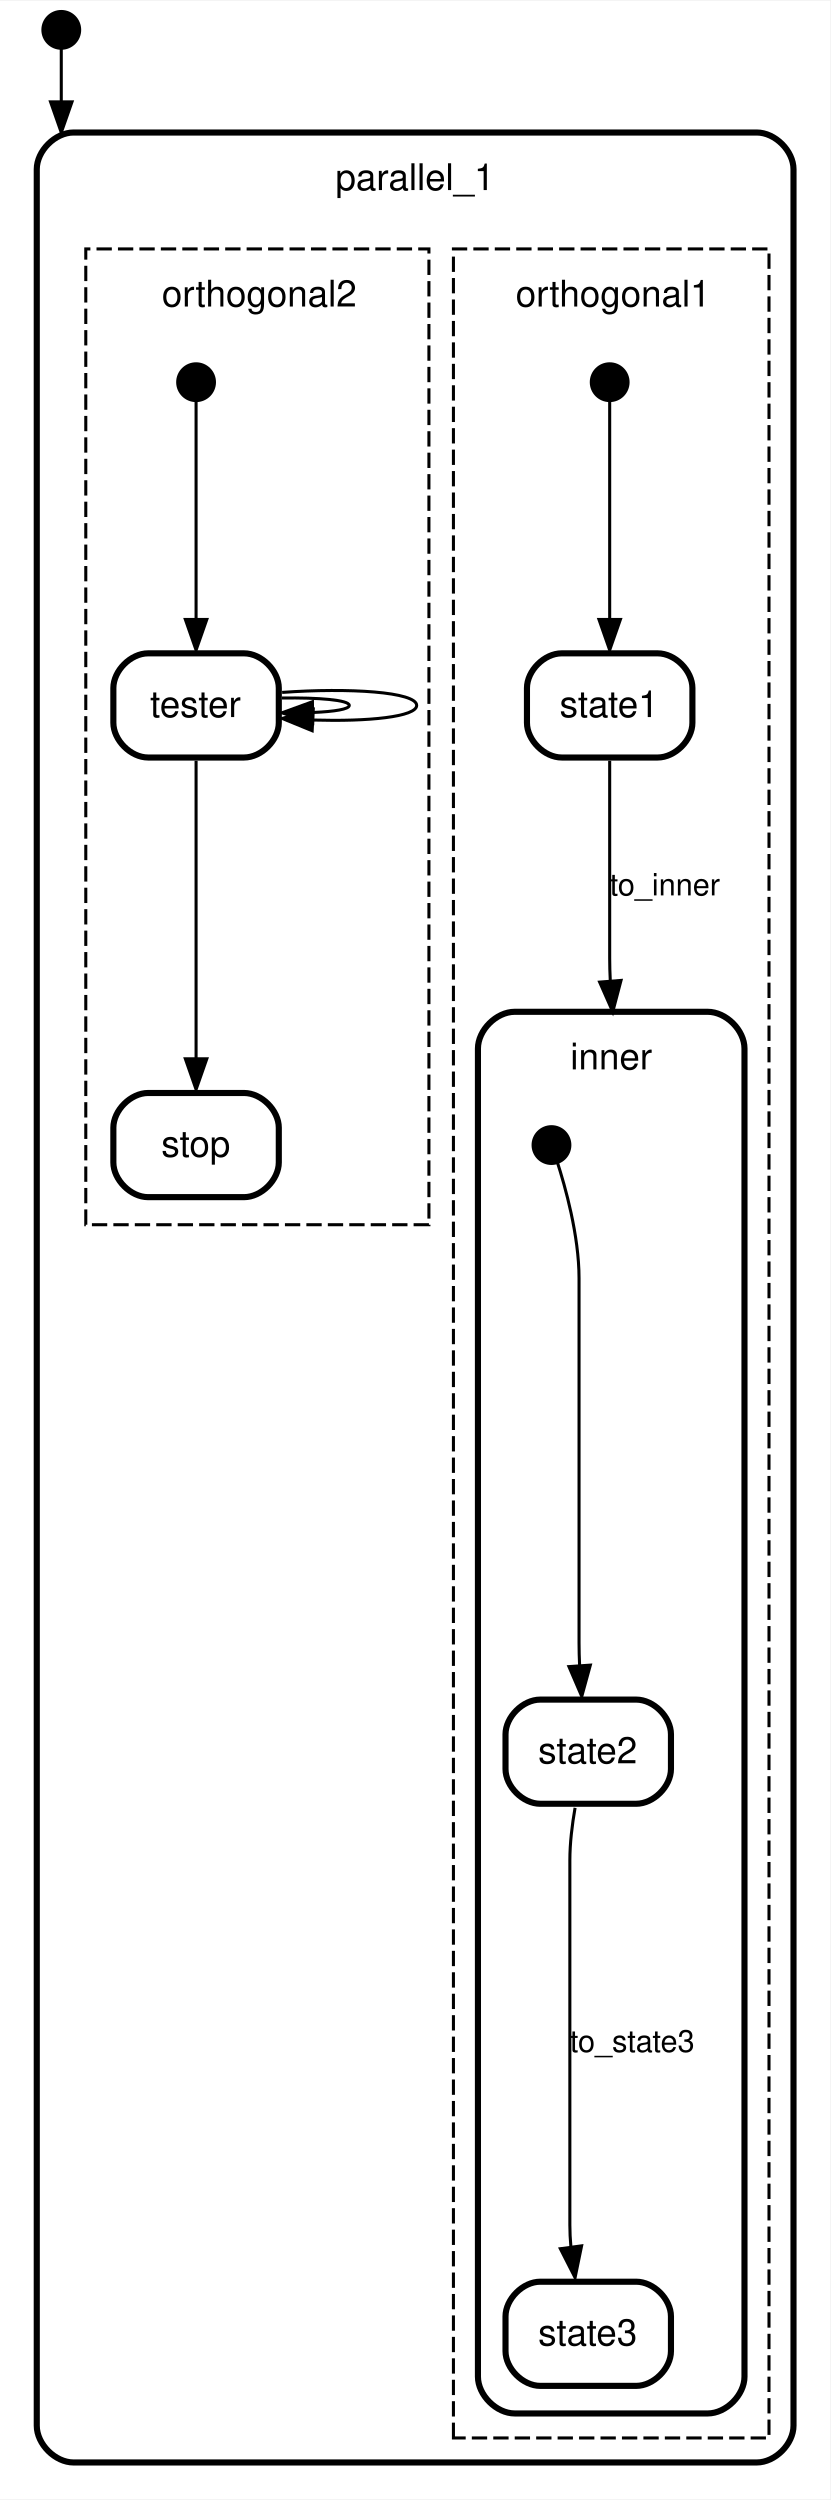
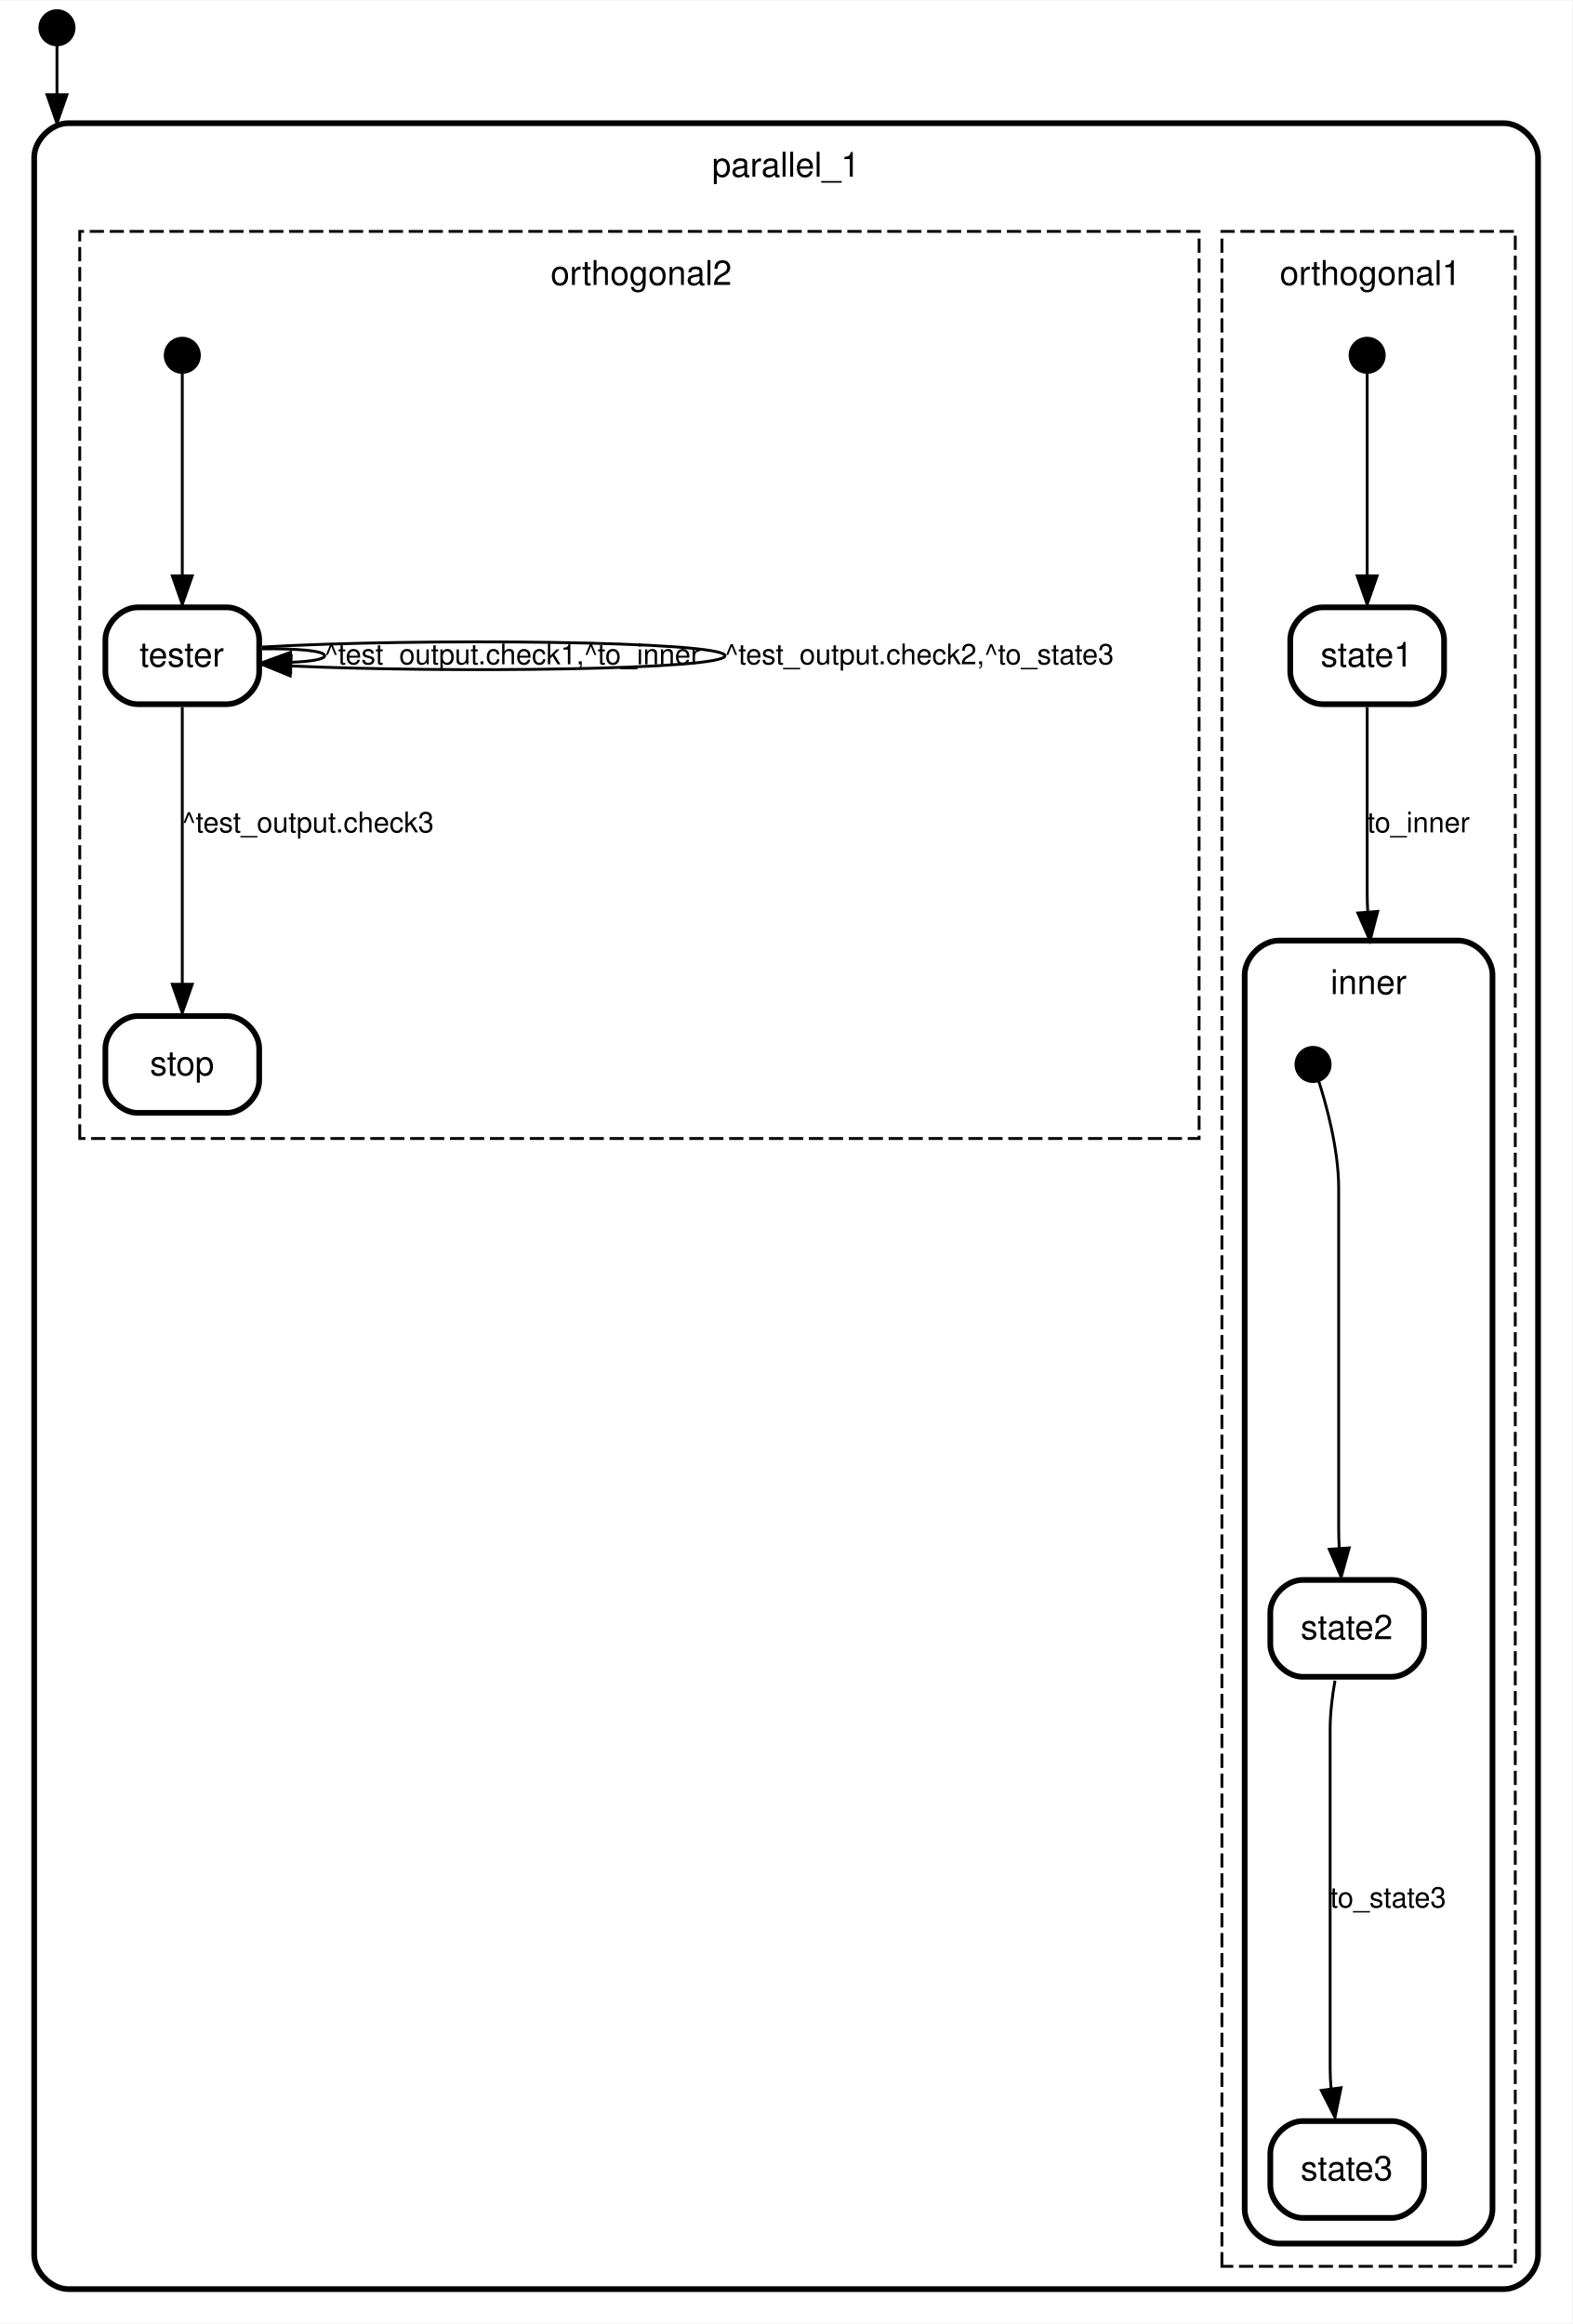
- <svg xmlns="http://www.w3.org/2000/svg" width="271pt" height="816pt" viewBox="0.00 0.00 271.00 815.50">
+ <svg xmlns="http://www.w3.org/2000/svg" width="552pt" height="816pt" viewBox="0.00 0.00 552.00 815.50">
  <g id="graph0" class="graph" transform="scale(1 1) rotate(0) translate(4 811.5)">
-     <polygon fill="#ffffff" stroke="transparent" points="-4,4 -4,-811.5 267,-811.5 267,4 -4,4" />
+     <polygon fill="#ffffff" stroke="transparent" points="-4,4 -4,-811.5 548,-811.5 548,4 -4,4" />
    <g id="clust1" class="cluster">
-       <path fill="none" stroke="#000000" stroke-width="2" d="M20,-8C20,-8 243,-8 243,-8 249,-8 255,-14 255,-20 255,-20 255,-756.5 255,-756.5 255,-762.5 249,-768.5 243,-768.5 243,-768.5 20,-768.5 20,-768.5 14,-768.5 8,-762.5 8,-756.5 8,-756.5 8,-20 8,-20 8,-14 14,-8 20,-8" />
-       <text text-anchor="start" x="105.496" y="-749.7" font-family="Helvetica,sans-Serif" font-size="12.00" fill="#000000">parallel_1</text>
+       <path fill="none" stroke="#000000" stroke-width="2" d="M20,-8C20,-8 524,-8 524,-8 530,-8 536,-14 536,-20 536,-20 536,-756.5 536,-756.5 536,-762.5 530,-768.5 524,-768.5 524,-768.5 20,-768.5 20,-768.5 14,-768.5 8,-762.5 8,-756.5 8,-756.5 8,-20 8,-20 8,-14 14,-8 20,-8" />
+       <text text-anchor="start" x="245.996" y="-749.7" font-family="Helvetica,sans-Serif" font-size="12.00" fill="#000000">parallel_1</text>
    </g>
    <g id="clust2" class="cluster">
-       <polygon fill="none" stroke="#000000" stroke-dasharray="5,2" points="144,-16 144,-730.5 247,-730.5 247,-16 144,-16" />
-       <text text-anchor="start" x="164.321" y="-711.7" font-family="Helvetica,sans-Serif" font-size="12.00" fill="#000000">orthogonal1</text>
+       <polygon fill="none" stroke="#000000" stroke-dasharray="5,2" points="425,-16 425,-730.5 528,-730.5 528,-16 425,-16" />
+       <text text-anchor="start" x="445.321" y="-711.7" font-family="Helvetica,sans-Serif" font-size="12.00" fill="#000000">orthogonal1</text>
    </g>
    <g id="clust3" class="cluster">
-       <path fill="none" stroke="#000000" stroke-width="2" d="M164,-24C164,-24 227,-24 227,-24 233,-24 239,-30 239,-36 239,-36 239,-469.5 239,-469.5 239,-475.5 233,-481.5 227,-481.5 227,-481.5 164,-481.5 164,-481.5 158,-481.5 152,-475.5 152,-469.5 152,-469.5 152,-36 152,-36 152,-30 158,-24 164,-24" />
-       <text text-anchor="start" x="182.165" y="-462.7" font-family="Helvetica,sans-Serif" font-size="12.00" fill="#000000">inner</text>
+       <path fill="none" stroke="#000000" stroke-width="2" d="M445,-24C445,-24 508,-24 508,-24 514,-24 520,-30 520,-36 520,-36 520,-469.5 520,-469.5 520,-475.5 514,-481.5 508,-481.5 508,-481.5 445,-481.5 445,-481.5 439,-481.5 433,-475.5 433,-469.5 433,-469.5 433,-36 433,-36 433,-30 439,-24 445,-24" />
+       <text text-anchor="start" x="463.165" y="-462.7" font-family="Helvetica,sans-Serif" font-size="12.00" fill="#000000">inner</text>
    </g>
    <g id="clust4" class="cluster">
-       <polygon fill="none" stroke="#000000" stroke-dasharray="5,2" points="24,-412 24,-730.5 136,-730.5 136,-412 24,-412" />
-       <text text-anchor="start" x="48.821" y="-711.7" font-family="Helvetica,sans-Serif" font-size="12.00" fill="#000000">orthogonal2</text>
+       <polygon fill="none" stroke="#000000" stroke-dasharray="5,2" points="24,-412 24,-730.5 417,-730.5 417,-412 24,-412" />
+       <text text-anchor="start" x="189.321" y="-711.7" font-family="Helvetica,sans-Serif" font-size="12.00" fill="#000000">orthogonal2</text>
    </g>
    <g id="node1" class="node">
      <ellipse fill="#000000" stroke="#000000" stroke-width="2" cx="16" cy="-802" rx="5.5" ry="5.5" />
    </g>
    <g id="edge1" class="edge">
      <path fill="none" stroke="#000000" d="M16,-796.453C16,-792.278 16,-786.004 16,-778.533" />
      <polygon fill="#000000" stroke="#000000" points="19.5,-778.497 16,-768.497 12.5,-778.497 19.5,-778.497" />
      <text text-anchor="middle" x="17.39" y="-779.5" font-family="Helvetica,sans-Serif" font-size="10.00" fill="#000000"> </text>
    </g>
    <g id="node4" class="node">
-       <ellipse fill="#000000" stroke="#000000" stroke-width="2" cx="195" cy="-687" rx="5.5" ry="5.5" />
+       <ellipse fill="#000000" stroke="#000000" stroke-width="2" cx="476" cy="-687" rx="5.5" ry="5.5" />
    </g>
    <g id="node5" class="node">
-       <polygon fill="transparent" stroke="transparent" stroke-width="2" points="223,-599.5 167,-599.5 167,-563.5 223,-563.5 223,-599.5" />
-       <text text-anchor="start" x="178.659" y="-577.7" font-family="Helvetica,sans-Serif" font-size="12.00" fill="#000000">state1</text>
-       <path fill="none" stroke="#000000" stroke-width="2" d="M179.333,-564.5C179.333,-564.5 210.667,-564.5 210.667,-564.5 216.333,-564.5 222,-570.167 222,-575.833 222,-575.833 222,-587.167 222,-587.167 222,-592.833 216.333,-598.5 210.667,-598.5 210.667,-598.5 179.333,-598.5 179.333,-598.5 173.667,-598.5 168,-592.833 168,-587.167 168,-587.167 168,-575.833 168,-575.833 168,-570.167 173.667,-564.5 179.333,-564.5" />
+       <polygon fill="transparent" stroke="transparent" stroke-width="2" points="504,-599.5 448,-599.5 448,-563.5 504,-563.5 504,-599.5" />
+       <text text-anchor="start" x="459.659" y="-577.7" font-family="Helvetica,sans-Serif" font-size="12.00" fill="#000000">state1</text>
+       <path fill="none" stroke="#000000" stroke-width="2" d="M460.333,-564.5C460.333,-564.5 491.667,-564.5 491.667,-564.5 497.333,-564.5 503,-570.167 503,-575.833 503,-575.833 503,-587.167 503,-587.167 503,-592.833 497.333,-598.5 491.667,-598.5 491.667,-598.5 460.333,-598.5 460.333,-598.5 454.667,-598.5 449,-592.833 449,-587.167 449,-587.167 449,-575.833 449,-575.833 449,-570.167 454.667,-564.5 460.333,-564.5" />
    </g>
    <g id="edge2" class="edge">
-       <path fill="none" stroke="#000000" d="M195,-681.329C195,-676.674 195,-669.91 195,-664 195,-664 195,-664 195,-617 195,-614.608 195,-612.125 195,-609.634" />
-       <polygon fill="#000000" stroke="#000000" points="198.5,-609.56 195,-599.56 191.5,-609.56 198.5,-609.56" />
-       <text text-anchor="middle" x="196.389" y="-637.5" font-family="Helvetica,sans-Serif" font-size="10.00" fill="#000000"> </text>
+       <path fill="none" stroke="#000000" d="M476,-681.329C476,-676.674 476,-669.91 476,-664 476,-664 476,-664 476,-617 476,-614.608 476,-612.125 476,-609.634" />
+       <polygon fill="#000000" stroke="#000000" points="479.5,-609.56 476,-599.56 472.5,-609.56 479.5,-609.56" />
+       <text text-anchor="middle" x="477.389" y="-637.5" font-family="Helvetica,sans-Serif" font-size="10.00" fill="#000000"> </text>
    </g>
    <g id="edge3" class="edge">
-       <path fill="none" stroke="#000000" d="M195,-563.44C195,-557.85 195,-551.67 195,-546 195,-546 195,-546 195,-499 195,-496.601 195.069,-494.155 195.195,-491.688" />
-       <polygon fill="#000000" stroke="#000000" points="198.701,-491.742 196.002,-481.497 191.723,-491.19 198.701,-491.742" />
-       <text text-anchor="start" x="195" y="-519.5" font-family="Helvetica,sans-Serif" font-size="10.00" fill="#000000">to_inner   </text>
+       <path fill="none" stroke="#000000" d="M476,-563.44C476,-557.85 476,-551.67 476,-546 476,-546 476,-546 476,-499 476,-496.601 476.069,-494.155 476.195,-491.688" />
+       <polygon fill="#000000" stroke="#000000" points="479.701,-491.742 477.002,-481.497 472.723,-491.19 479.701,-491.742" />
+       <text text-anchor="start" x="476" y="-519.5" font-family="Helvetica,sans-Serif" font-size="10.00" fill="#000000">to_inner   </text>
    </g>
    <g id="node7" class="node">
-       <ellipse fill="#000000" stroke="#000000" stroke-width="2" cx="176" cy="-438" rx="5.5" ry="5.5" />
+       <ellipse fill="#000000" stroke="#000000" stroke-width="2" cx="457" cy="-438" rx="5.5" ry="5.5" />
    </g>
    <g id="node8" class="node">
-       <polygon fill="transparent" stroke="transparent" stroke-width="2" points="216,-258 160,-258 160,-222 216,-222 216,-258" />
-       <text text-anchor="start" x="171.659" y="-236.2" font-family="Helvetica,sans-Serif" font-size="12.00" fill="#000000">state2</text>
-       <path fill="none" stroke="#000000" stroke-width="2" d="M172.333,-223C172.333,-223 203.667,-223 203.667,-223 209.333,-223 215,-228.667 215,-234.333 215,-234.333 215,-245.667 215,-245.667 215,-251.333 209.333,-257 203.667,-257 203.667,-257 172.333,-257 172.333,-257 166.667,-257 161,-251.333 161,-245.667 161,-245.667 161,-234.333 161,-234.333 161,-228.667 166.667,-223 172.333,-223" />
+       <polygon fill="transparent" stroke="transparent" stroke-width="2" points="497,-258 441,-258 441,-222 497,-222 497,-258" />
+       <text text-anchor="start" x="452.659" y="-236.2" font-family="Helvetica,sans-Serif" font-size="12.00" fill="#000000">state2</text>
+       <path fill="none" stroke="#000000" stroke-width="2" d="M453.333,-223C453.333,-223 484.667,-223 484.667,-223 490.333,-223 496,-228.667 496,-234.333 496,-234.333 496,-245.667 496,-245.667 496,-251.333 490.333,-257 484.667,-257 484.667,-257 453.333,-257 453.333,-257 447.667,-257 442,-251.333 442,-245.667 442,-245.667 442,-234.333 442,-234.333 442,-228.667 447.667,-223 453.333,-223" />
    </g>
    <g id="edge4" class="edge">
-       <path fill="none" stroke="#000000" d="M177.821,-432.716C180.451,-424.601 185,-408.536 185,-394.5 185,-394.5 185,-394.5 185,-275.5 185,-273.099 185.069,-270.611 185.186,-268.116" />
-       <polygon fill="#000000" stroke="#000000" points="188.685,-268.253 185.884,-258.035 181.702,-267.769 188.685,-268.253" />
-       <text text-anchor="middle" x="186.389" y="-332" font-family="Helvetica,sans-Serif" font-size="10.00" fill="#000000"> </text>
+       <path fill="none" stroke="#000000" d="M458.821,-432.716C461.451,-424.601 466,-408.536 466,-394.5 466,-394.5 466,-394.5 466,-275.5 466,-273.099 466.069,-270.611 466.186,-268.116" />
+       <polygon fill="#000000" stroke="#000000" points="469.685,-268.253 466.884,-258.035 462.702,-267.769 469.685,-268.253" />
+       <text text-anchor="middle" x="467.389" y="-332" font-family="Helvetica,sans-Serif" font-size="10.00" fill="#000000"> </text>
    </g>
    <g id="node9" class="node">
-       <polygon fill="transparent" stroke="transparent" stroke-width="2" points="216,-68 160,-68 160,-32 216,-32 216,-68" />
-       <text text-anchor="start" x="171.659" y="-46.2" font-family="Helvetica,sans-Serif" font-size="12.00" fill="#000000">state3</text>
-       <path fill="none" stroke="#000000" stroke-width="2" d="M172.333,-33C172.333,-33 203.667,-33 203.667,-33 209.333,-33 215,-38.667 215,-44.333 215,-44.333 215,-55.667 215,-55.667 215,-61.333 209.333,-67 203.667,-67 203.667,-67 172.333,-67 172.333,-67 166.667,-67 161,-61.333 161,-55.667 161,-55.667 161,-44.333 161,-44.333 161,-38.667 166.667,-33 172.333,-33" />
+       <polygon fill="transparent" stroke="transparent" stroke-width="2" points="497,-68 441,-68 441,-32 497,-32 497,-68" />
+       <text text-anchor="start" x="452.659" y="-46.2" font-family="Helvetica,sans-Serif" font-size="12.00" fill="#000000">state3</text>
+       <path fill="none" stroke="#000000" stroke-width="2" d="M453.333,-33C453.333,-33 484.667,-33 484.667,-33 490.333,-33 496,-38.667 496,-44.333 496,-44.333 496,-55.667 496,-55.667 496,-61.333 490.333,-67 484.667,-67 484.667,-67 453.333,-67 453.333,-67 447.667,-67 442,-61.333 442,-55.667 442,-55.667 442,-44.333 442,-44.333 442,-38.667 447.667,-33 453.333,-33" />
    </g>
    <g id="edge5" class="edge">
-       <path fill="none" stroke="#000000" d="M183.703,-221.674C182.742,-216.183 182,-210.125 182,-204.5 182,-204.5 182,-204.5 182,-85.5 182,-83.215 182.122,-80.858 182.332,-78.497" />
-       <polygon fill="#000000" stroke="#000000" points="185.836,-78.704 183.703,-68.326 178.899,-77.769 185.836,-78.704" />
-       <text text-anchor="start" x="182" y="-142" font-family="Helvetica,sans-Serif" font-size="10.00" fill="#000000">to_state3   </text>
+       <path fill="none" stroke="#000000" d="M464.703,-221.674C463.742,-216.183 463,-210.125 463,-204.5 463,-204.5 463,-204.5 463,-85.5 463,-83.215 463.122,-80.858 463.332,-78.497" />
+       <polygon fill="#000000" stroke="#000000" points="466.836,-78.704 464.703,-68.326 459.899,-77.769 466.836,-78.704" />
+       <text text-anchor="start" x="463" y="-142" font-family="Helvetica,sans-Serif" font-size="10.00" fill="#000000">to_state3   </text>
    </g>
    <g id="node11" class="node">
      <ellipse fill="#000000" stroke="#000000" stroke-width="2" cx="60" cy="-687" rx="5.5" ry="5.5" />
    </g>
    <g id="node12" class="node">
      <polygon fill="transparent" stroke="transparent" stroke-width="2" points="88,-599.5 32,-599.5 32,-563.5 88,-563.5 88,-599.5" />
      <text text-anchor="start" x="44.997" y="-577.7" font-family="Helvetica,sans-Serif" font-size="12.00" fill="#000000">tester</text>
      <path fill="none" stroke="#000000" stroke-width="2" d="M44.333,-564.5C44.333,-564.5 75.667,-564.5 75.667,-564.5 81.333,-564.5 87,-570.167 87,-575.833 87,-575.833 87,-587.167 87,-587.167 87,-592.833 81.333,-598.5 75.667,-598.5 75.667,-598.5 44.333,-598.5 44.333,-598.5 38.667,-598.5 33,-592.833 33,-587.167 33,-587.167 33,-575.833 33,-575.833 33,-570.167 38.667,-564.5 44.333,-564.5" />
    </g>
    <g id="edge6" class="edge">
      <path fill="none" stroke="#000000" d="M60,-681.329C60,-676.674 60,-669.91 60,-664 60,-664 60,-664 60,-617 60,-614.608 60,-612.125 60,-609.634" />
      <polygon fill="#000000" stroke="#000000" points="63.5,-609.56 60,-599.56 56.5,-609.56 63.5,-609.56" />
      <text text-anchor="middle" x="61.389" y="-637.5" font-family="Helvetica,sans-Serif" font-size="10.00" fill="#000000"> </text>
    </g>
    <g id="edge7" class="edge">
      <path fill="none" stroke="#000000" d="M88.018,-583.912C99.888,-584.094 110,-583.29 110,-581.5 110,-580.269 105.221,-579.505 98.376,-579.206" />
      <polygon fill="#000000" stroke="#000000" points="98.058,-575.702 88.018,-579.088 97.978,-582.702 98.058,-575.702" />
-       <text text-anchor="middle" x="111.389" y="-578.5" font-family="Helvetica,sans-Serif" font-size="10.00" fill="#000000"> </text>
+       <text text-anchor="start" x="110" y="-578.5" font-family="Helvetica,sans-Serif" font-size="10.00" fill="#000000">^test_output.check1,^to_inner   </text>
    </g>
    <g id="edge8" class="edge">
-       <path fill="none" stroke="#000000" d="M88.084,-585.745C109.825,-587.333 132,-585.918 132,-581.5 132,-577.772 116.213,-576.182 98.22,-576.73" />
-       <polygon fill="#000000" stroke="#000000" points="97.889,-573.243 88.084,-577.255 98.251,-580.233 97.889,-573.243" />
-       <text text-anchor="middle" x="133.389" y="-578.5" font-family="Helvetica,sans-Serif" font-size="10.00" fill="#000000"> </text>
+       <path fill="none" stroke="#000000" d="M88.072,-584.565C142.702,-587.752 250.542,-586.731 250.542,-581.5 250.542,-576.576 154.97,-575.382 98.191,-577.918" />
+       <polygon fill="#000000" stroke="#000000" points="97.881,-574.429 88.072,-578.435 98.238,-581.42 97.881,-574.429" />
+       <text text-anchor="start" x="250.542" y="-578.5" font-family="Helvetica,sans-Serif" font-size="10.00" fill="#000000">^test_output.check2,^to_state3   </text>
    </g>
    <g id="node13" class="node">
      <polygon fill="transparent" stroke="transparent" stroke-width="2" points="88,-456 32,-456 32,-420 88,-420 88,-456" />
      <text text-anchor="start" x="48.662" y="-434.2" font-family="Helvetica,sans-Serif" font-size="12.00" fill="#000000">stop</text>
      <path fill="none" stroke="#000000" stroke-width="2" d="M44.333,-421C44.333,-421 75.667,-421 75.667,-421 81.333,-421 87,-426.667 87,-432.333 87,-432.333 87,-443.667 87,-443.667 87,-449.333 81.333,-455 75.667,-455 75.667,-455 44.333,-455 44.333,-455 38.667,-455 33,-449.333 33,-443.667 33,-443.667 33,-432.333 33,-432.333 33,-426.667 38.667,-421 44.333,-421" />
    </g>
    <g id="edge9" class="edge">
      <path fill="none" stroke="#000000" d="M60,-563.44C60,-557.85 60,-551.67 60,-546 60,-546 60,-546 60,-499 60,-488.31 60,-476.567 60,-466.263" />
      <polygon fill="#000000" stroke="#000000" points="63.5,-466.15 60,-456.15 56.5,-466.15 63.5,-466.15" />
-       <text text-anchor="middle" x="61.389" y="-519.5" font-family="Helvetica,sans-Serif" font-size="10.00" fill="#000000"> </text>
+       <text text-anchor="start" x="60" y="-519.5" font-family="Helvetica,sans-Serif" font-size="10.00" fill="#000000">^test_output.check3   </text>
    </g>
  </g>
</svg>
